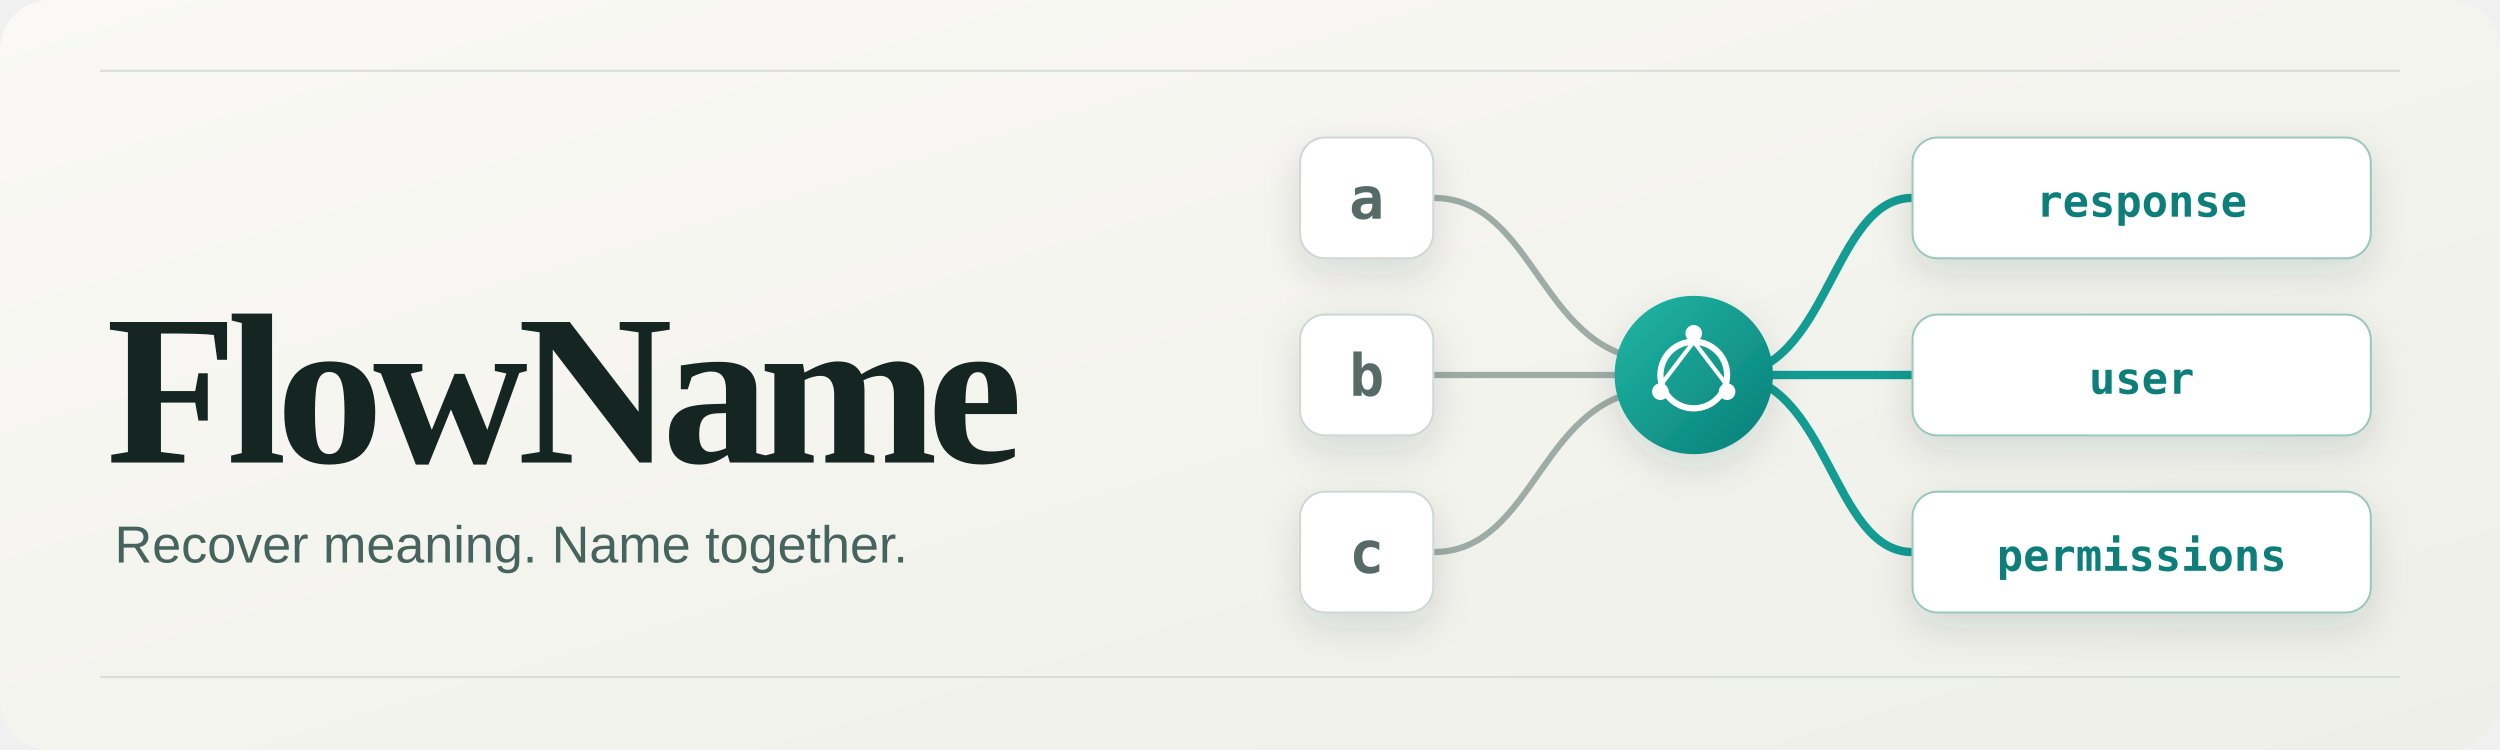
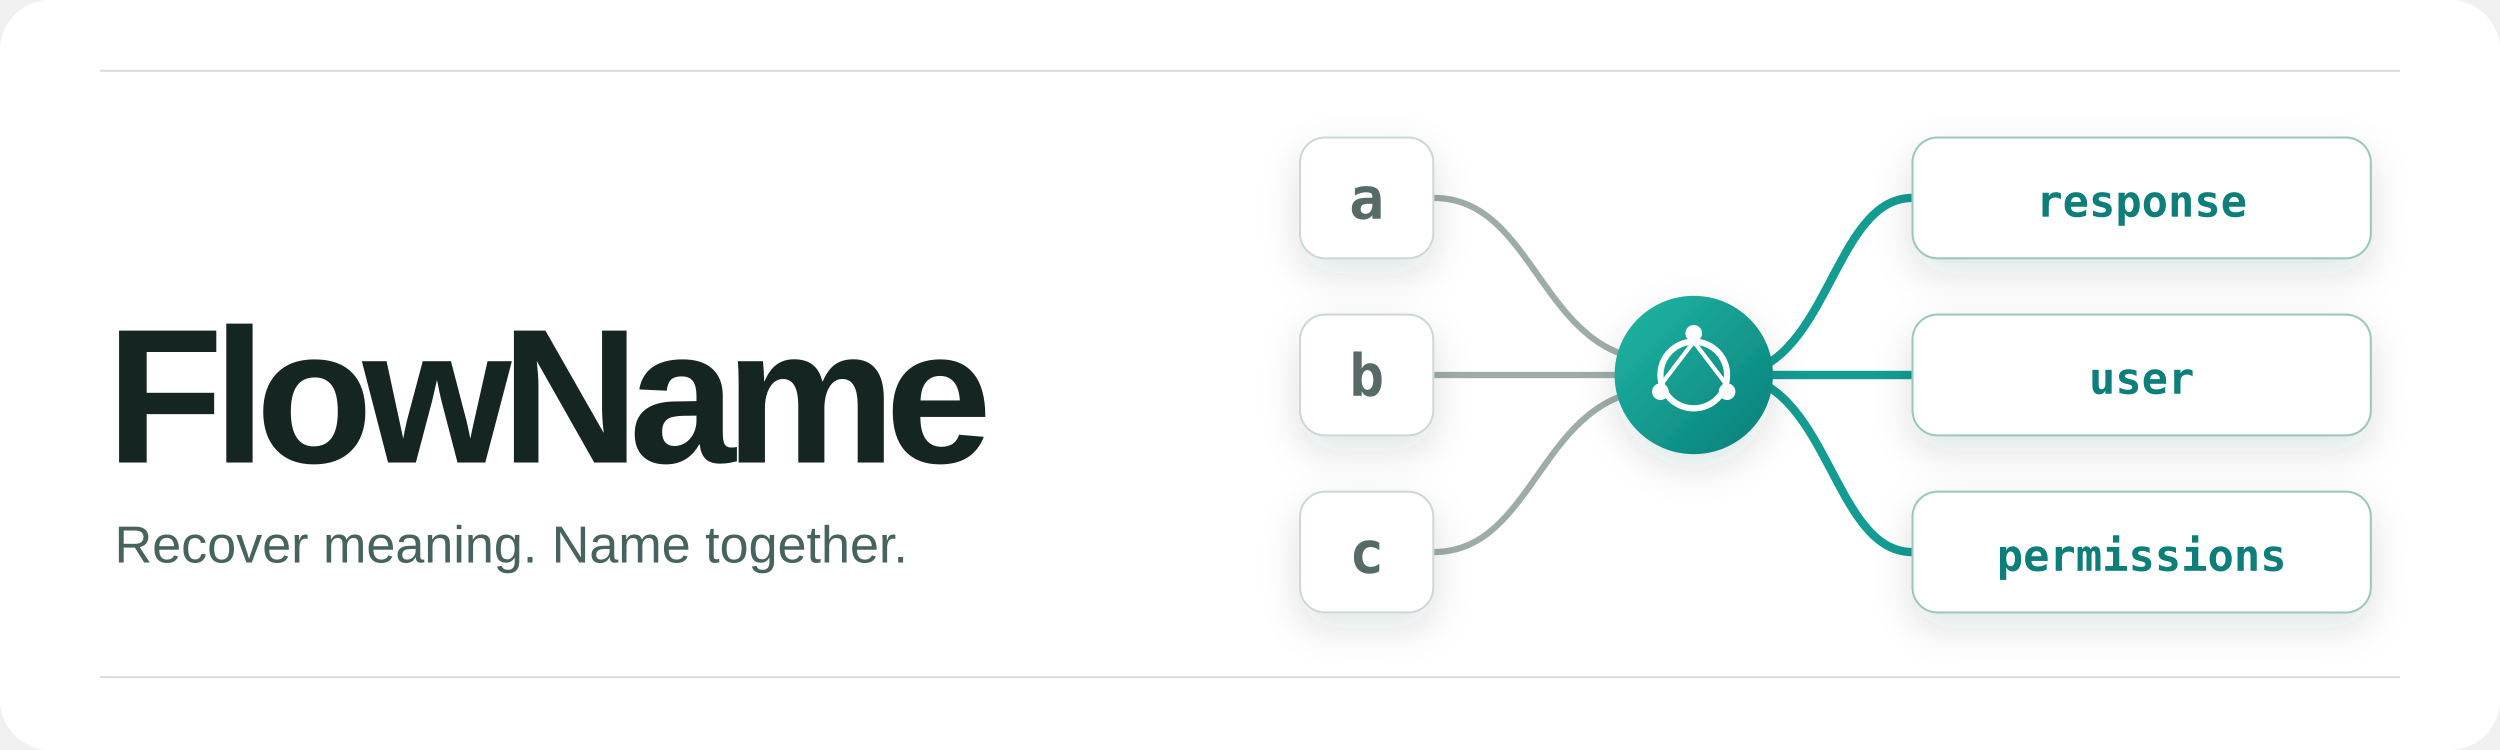
<svg xmlns="http://www.w3.org/2000/svg" width="1200" height="360" viewBox="0 0 1200 360" role="img" aria-labelledby="title desc">
  <defs>
    <linearGradient id="paper" x2="1" y2="1">
-       <stop offset="0" stop-color="#faf9f5" />
-       <stop offset="1" stop-color="#eeefe9" />
+       <stop offset="0" stop-color="#ffffff" />
+       <stop offset="1" stop-color="#ffffff" />
    </linearGradient>
    <linearGradient id="mint" x2="1" y2="1">
      <stop offset="0" stop-color="#21b7a4" />
      <stop offset="1" stop-color="#087e79" />
    </linearGradient>
    <filter id="shadow" x="-20%" y="-30%" width="140%" height="170%">
      <feDropShadow dx="0" dy="7" stdDeviation="9" flood-color="#183331" flood-opacity=".13" />
    </filter>
  </defs>
  <rect width="1200" height="360" rx="24" fill="url(#paper)" />
  <path d="M48 34 H1152 M48 325 H1152" fill="none" stroke="#d9ded9" stroke-width="1" />
-   <text x="51" y="222" fill="#142522" font-family="Georgia,Times New Roman,serif" font-size="103" font-weight="700" letter-spacing="-5">FlowName</text>
+   <text x="51" y="222" fill="#142522" font-family="Segoe UI,Arial,sans-serif" font-size="92" font-weight="700" letter-spacing="-5">FlowName</text>
  <text x="55" y="270" fill="#46635e" font-family="Segoe UI,Arial,sans-serif" font-size="25" font-weight="500">Recover meaning. Name together.</text>
  <g fill="none" stroke="#9eaca8" stroke-width="3" stroke-linecap="round" stroke-linejoin="round">
    <path d="M688 95 C738 95 739 173 797 173" />
    <path d="M688 180 H797" />
    <path d="M688 265 C738 265 739 187 797 187" />
  </g>
  <g fill="none" stroke="#129c92" stroke-width="4" stroke-linecap="round" stroke-linejoin="round">
    <path d="M829 180 C878 180 879 95 918 95" />
    <path d="M829 180 H918" />
    <path d="M829 180 C878 180 879 265 918 265" />
  </g>
  <g filter="url(#shadow)" font-family="Consolas,Menlo,monospace" font-weight="700" text-anchor="middle">
    <rect x="624" y="66" width="64" height="58" rx="12" fill="#fff" stroke="#cdd7d3" />
    <rect x="624" y="151" width="64" height="58" rx="12" fill="#fff" stroke="#cdd7d3" />
    <rect x="624" y="236" width="64" height="58" rx="12" fill="#fff" stroke="#cdd7d3" />
    <text x="656" y="105" fill="#566b67" font-size="28">a</text>
    <text x="656" y="190" fill="#566b67" font-size="28">b</text>
    <text x="656" y="275" fill="#566b67" font-size="28">c</text>
    <circle cx="813" cy="180" r="38" fill="url(#mint)" />
    <circle cx="813" cy="180" r="16" fill="none" stroke="#fff" stroke-width="3" />
    <circle cx="813" cy="160" r="4" fill="#fff" />
    <circle cx="797" cy="188" r="4" fill="#fff" />
    <circle cx="829" cy="188" r="4" fill="#fff" />
    <path d="M813 164 L797 185 M813 164 L829 185" fill="none" stroke="#fff" stroke-width="2" />
    <rect x="918" y="66" width="220" height="58" rx="12" fill="#fff" stroke="#9bc8bc" />
    <rect x="918" y="151" width="220" height="58" rx="12" fill="#fff" stroke="#9bc8bc" />
    <rect x="918" y="236" width="220" height="58" rx="12" fill="#fff" stroke="#9bc8bc" />
    <text x="1028" y="104" fill="#087e79" font-size="21">response</text>
    <text x="1028" y="189" fill="#087e79" font-size="21">user</text>
    <text x="1028" y="274" fill="#087e79" font-size="21">permissions</text>
  </g>
</svg>
